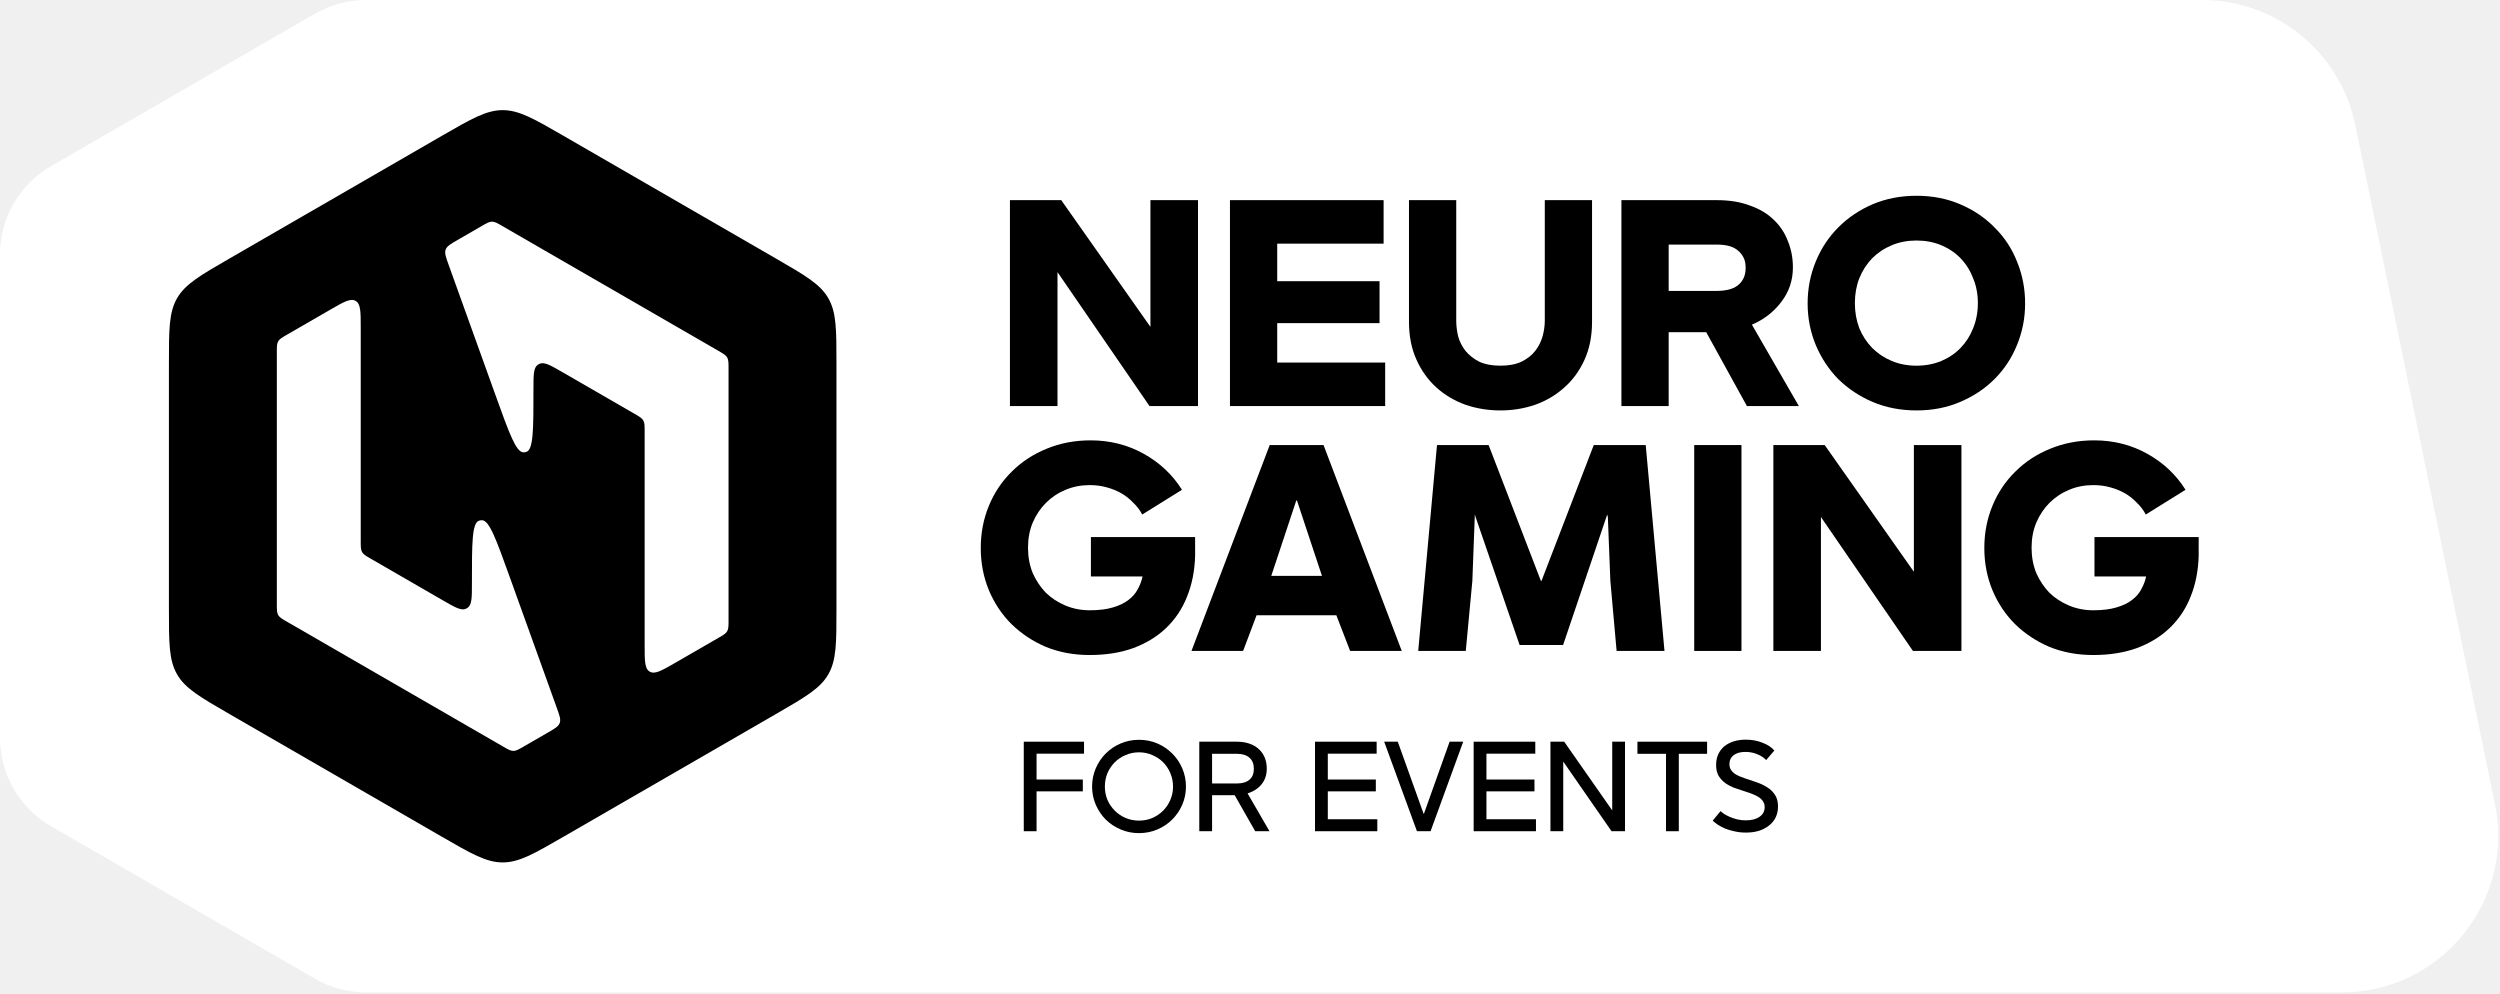
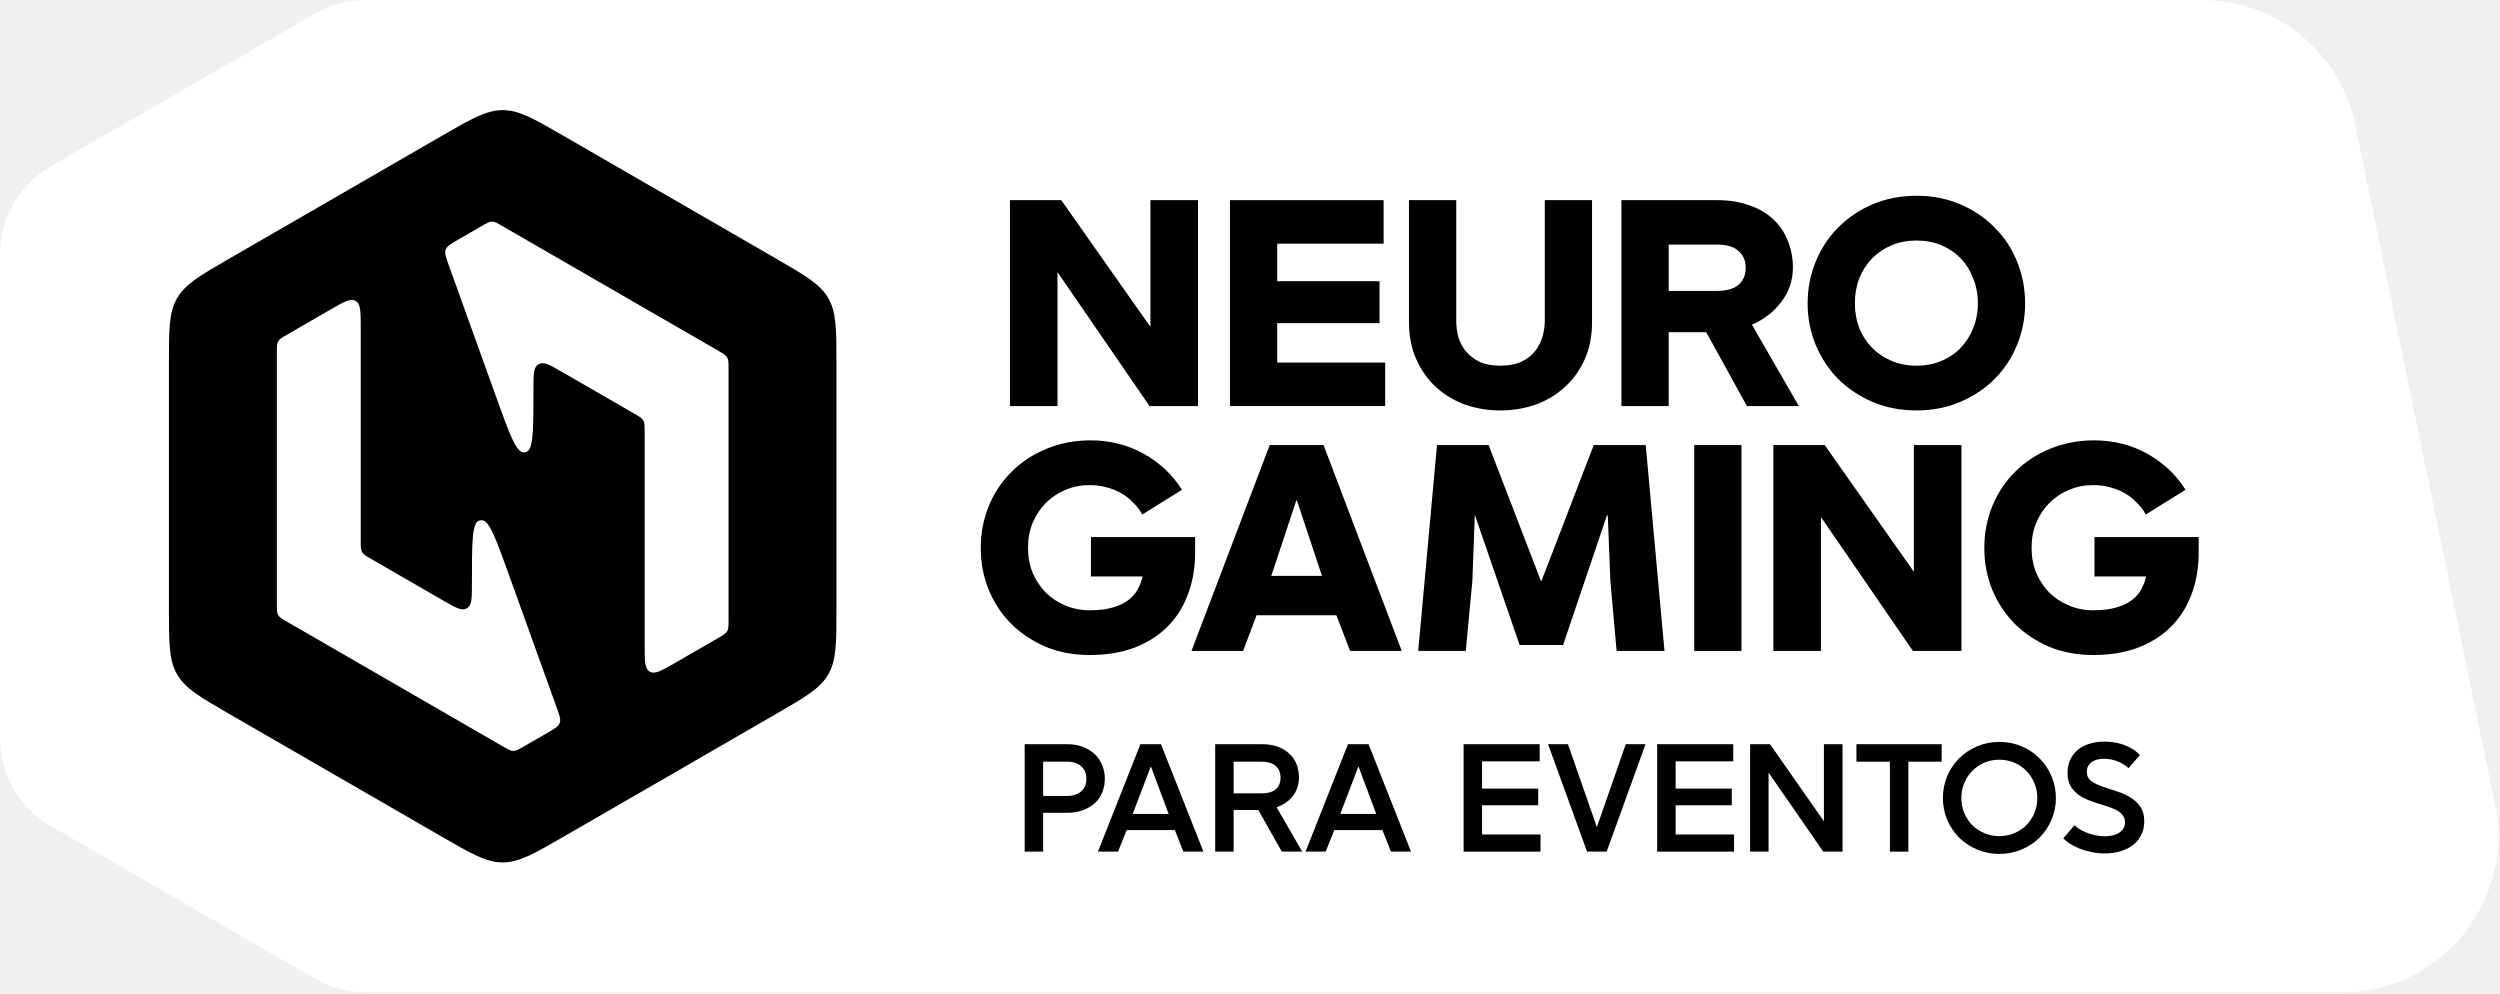
<svg xmlns="http://www.w3.org/2000/svg" width="735" height="292" viewBox="0 0 735 292" fill="none">
  <path d="M647.389 0C669.222 7.25335e-05 688.047 15.348 692.445 36.733L733.526 236.494C739.394 265.027 717.599 291.76 688.469 291.76H107.621C102.353 291.76 97.177 290.372 92.616 287.738L14.995 242.902C5.716 237.543 0 227.641 0 216.925V74.834C0 64.118 5.716 54.216 14.995 48.856L92.616 4.022C97.177 1.387 102.353 0 107.621 0H647.389Z" fill="white" />
-   <path d="M129.863 39.961C138.612 34.907 142.987 32.38 147.791 32.38C152.595 32.38 156.97 34.907 165.719 39.961L228.004 75.938C236.748 80.988 241.12 83.513 243.52 87.671C245.92 91.83 245.92 96.878 245.92 106.976V178.958C245.92 189.056 245.92 194.104 243.52 198.263C241.12 202.421 236.748 204.946 228.004 209.997L165.719 245.973C156.97 251.027 152.595 253.554 147.791 253.554C142.987 253.554 138.612 251.027 129.863 245.973L67.578 209.997C58.834 204.946 54.463 202.421 52.062 198.263C49.662 194.104 49.662 189.056 49.662 178.958V106.976C49.662 96.878 49.662 91.83 52.062 87.671C54.463 83.513 58.834 80.988 67.578 75.938L129.863 39.961Z" fill="black" />
-   <path d="M106.056 159.094C106.056 160.784 106.056 161.629 106.458 162.325C106.86 163.021 107.592 163.444 109.055 164.289L130.166 176.482C133.774 178.567 135.579 179.609 136.983 178.973C137.162 178.892 137.332 178.794 137.492 178.679C138.745 177.782 138.745 175.698 138.745 171.53C138.745 159.667 138.745 153.735 140.848 153.076C141.098 152.997 141.358 152.952 141.62 152.941C143.822 152.85 145.829 158.431 149.845 169.595L163.713 208.152C164.524 210.408 164.93 211.536 164.556 212.558C164.181 213.58 163.144 214.179 161.068 215.378L153.932 219.5C152.468 220.346 151.735 220.769 150.931 220.769C150.127 220.769 149.395 220.346 147.93 219.5L84.389 182.797C82.926 181.952 82.194 181.529 81.792 180.833C81.39 180.137 81.39 179.292 81.39 177.601V103.583C81.39 101.892 81.39 101.047 81.792 100.351C82.194 99.655 82.926 99.233 84.389 98.387L97.055 91.071C101.056 88.761 103.056 87.605 104.556 88.471C106.056 89.337 106.056 91.647 106.056 96.267V159.094Z" fill="white" />
-   <path d="M189.526 126.841C189.526 125.15 189.526 124.305 189.124 123.609C188.722 122.913 187.991 122.49 186.527 121.645L165.417 109.452C161.808 107.367 160.004 106.325 158.6 106.961C158.421 107.042 158.25 107.14 158.09 107.255C156.838 108.153 156.838 110.236 156.838 114.404C156.838 126.267 156.838 132.199 154.735 132.858C154.484 132.937 154.224 132.982 153.962 132.993C151.76 133.085 149.753 127.503 145.738 116.339L131.87 77.782C131.058 75.526 130.653 74.399 131.027 73.376C131.401 72.354 132.439 71.755 134.514 70.556L141.65 66.434C143.115 65.588 143.847 65.165 144.651 65.165C145.455 65.165 146.188 65.588 147.652 66.434L211.193 103.137C212.657 103.983 213.389 104.405 213.79 105.101C214.192 105.797 214.192 106.642 214.192 108.333V182.351C214.192 184.042 214.192 184.887 213.79 185.583C213.388 186.279 212.657 186.702 211.193 187.547L198.527 194.863C194.527 197.173 192.527 198.329 191.026 197.463C189.526 196.597 189.526 194.287 189.526 189.667V126.841Z" fill="white" />
+   <path d="M129.863 39.961C138.612 34.907 142.987 32.38 147.791 32.38C152.595 32.38 156.97 34.907 165.719 39.961L228.004 75.938C236.748 80.988 241.119 83.513 243.52 87.671C245.92 91.83 245.92 96.878 245.92 106.976V178.958C245.92 189.056 245.92 194.104 243.52 198.263C241.119 202.421 236.748 204.946 228.004 209.997L165.719 245.973C156.97 251.027 152.595 253.554 147.791 253.554C142.987 253.554 138.612 251.027 129.863 245.973L67.578 209.997C58.834 204.946 54.463 202.421 52.062 198.263C49.662 194.104 49.662 189.056 49.662 178.958V106.976C49.662 96.878 49.662 91.83 52.062 87.671C54.463 83.513 58.834 80.988 67.578 75.938L129.863 39.961Z" fill="black" />
+   <path d="M106.056 159.094C106.056 160.784 106.056 161.629 106.458 162.325C106.86 163.021 107.592 163.444 109.055 164.289L130.166 176.482C133.774 178.567 135.579 179.609 136.983 178.973C137.162 178.892 137.332 178.794 137.492 178.679C138.745 177.782 138.745 175.698 138.745 171.53C138.745 159.667 138.745 153.735 140.848 153.076C141.098 152.997 141.358 152.952 141.62 152.941C143.822 152.85 145.83 158.431 149.845 169.595L163.713 208.152C164.524 210.408 164.93 211.536 164.556 212.558C164.181 213.58 163.144 214.179 161.068 215.378L153.932 219.5C152.468 220.346 151.735 220.769 150.931 220.769C150.127 220.769 149.395 220.346 147.93 219.5L84.389 182.797C82.926 181.952 82.194 181.529 81.792 180.833C81.39 180.137 81.39 179.292 81.39 177.601V103.583C81.39 101.892 81.39 101.047 81.792 100.351C82.194 99.655 82.926 99.233 84.389 98.387L97.055 91.071C101.056 88.761 103.056 87.605 104.556 88.471C106.056 89.337 106.056 91.647 106.056 96.267V159.094Z" fill="white" />
+   <path d="M189.526 126.841C189.526 125.15 189.526 124.305 189.124 123.609C188.722 122.913 187.991 122.49 186.527 121.645L165.417 109.452C161.808 107.367 160.004 106.325 158.6 106.961C158.421 107.042 158.25 107.14 158.09 107.255C156.838 108.153 156.838 110.236 156.838 114.404C156.838 126.267 156.838 132.199 154.735 132.858C154.484 132.937 154.225 132.982 153.962 132.993C151.76 133.085 149.753 127.503 145.738 116.339L131.87 77.782C131.058 75.526 130.653 74.399 131.027 73.376C131.401 72.354 132.439 71.755 134.514 70.556L141.65 66.434C143.115 65.588 143.847 65.165 144.651 65.165C145.455 65.165 146.188 65.588 147.652 66.434L211.193 103.137C212.657 103.983 213.389 104.405 213.79 105.101C214.192 105.797 214.192 106.642 214.192 108.333V182.351C214.192 184.042 214.192 184.887 213.79 185.583C213.389 186.279 212.657 186.702 211.193 187.547L198.527 194.863C194.527 197.173 192.527 198.329 191.026 197.463C189.526 196.597 189.526 194.287 189.526 189.667V126.841Z" fill="white" />
  <path d="M531.444 89.204C531.444 84.85 532.242 80.74 533.836 76.876C535.431 73.013 537.639 69.67 540.46 66.849C543.343 63.966 546.716 61.697 550.58 60.041C554.506 58.385 558.799 57.556 563.46 57.556C568.122 57.556 572.384 58.385 576.248 60.041C580.174 61.697 583.547 63.966 586.368 66.849C589.251 69.67 591.459 73.013 592.992 76.876C594.587 80.74 595.384 84.85 595.384 89.204C595.384 93.498 594.587 97.576 592.992 101.44C591.459 105.243 589.251 108.586 586.368 111.468C583.547 114.29 580.174 116.528 576.248 118.184C572.384 119.84 568.122 120.668 563.46 120.668C558.799 120.668 554.506 119.84 550.58 118.184C546.716 116.528 543.343 114.29 540.46 111.468C537.639 108.586 535.431 105.243 533.836 101.44C532.242 97.576 531.444 93.498 531.444 89.204ZM545.336 89.112C545.336 91.75 545.766 94.203 546.624 96.472C547.544 98.68 548.802 100.612 550.396 102.268C552.052 103.924 553.984 105.212 556.192 106.132C558.4 107.052 560.823 107.512 563.46 107.512C566.098 107.512 568.52 107.052 570.728 106.132C572.936 105.212 574.838 103.924 576.432 102.268C578.027 100.612 579.254 98.68 580.112 96.472C581.032 94.203 581.492 91.75 581.492 89.112C581.492 86.475 581.032 84.052 580.112 81.844C579.254 79.575 578.027 77.612 576.432 75.957C574.838 74.3 572.936 73.013 570.728 72.093C568.52 71.172 566.098 70.713 563.46 70.713C560.823 70.713 558.4 71.172 556.192 72.093C553.984 73.013 552.052 74.3 550.396 75.957C548.802 77.612 547.544 79.575 546.624 81.844C545.766 84.052 545.336 86.475 545.336 89.112Z" fill="black" />
-   <path d="M476.698 119.38V58.844H504.758C508.438 58.844 511.658 59.366 514.418 60.408C517.239 61.39 519.57 62.77 521.41 64.549C523.311 66.327 524.722 68.443 525.642 70.897C526.623 73.288 527.114 75.865 527.114 78.624C527.114 82.427 525.979 85.8 523.71 88.745C521.502 91.689 518.619 93.927 515.062 95.46L528.862 119.38H513.59L501.63 97.668H490.59V119.38H476.698ZM504.758 71.909H490.59V85.525H504.758C505.984 85.525 507.119 85.402 508.162 85.156C509.204 84.911 510.094 84.513 510.83 83.96C511.566 83.409 512.148 82.703 512.578 81.844C513.007 80.986 513.222 79.943 513.222 78.716C513.222 77.49 513.007 76.478 512.578 75.68C512.148 74.822 511.566 74.117 510.83 73.564C510.094 72.951 509.204 72.522 508.162 72.276C507.119 72.031 505.984 71.909 504.758 71.909Z" fill="black" />
+   <path d="M476.698 119.38V58.844H504.758C508.438 58.844 511.658 59.366 514.418 60.408C517.239 61.39 519.57 62.77 521.41 64.549C523.311 66.327 524.722 68.443 525.642 70.897C526.623 73.288 527.114 75.865 527.114 78.624C527.114 82.427 525.979 85.8 523.71 88.745C521.502 91.689 518.619 93.927 515.062 95.46L528.862 119.38H513.59L501.63 97.668H490.59V119.38H476.698ZM504.758 71.909H490.59V85.525H504.758C505.985 85.525 507.119 85.402 508.162 85.156C509.205 84.911 510.094 84.513 510.83 83.96C511.566 83.409 512.149 82.703 512.578 81.844C513.007 80.986 513.222 79.943 513.222 78.716C513.222 77.49 513.007 76.478 512.578 75.68C512.149 74.822 511.566 74.117 510.83 73.564C510.094 72.951 509.205 72.522 508.162 72.276C507.119 72.031 505.985 71.909 504.758 71.909Z" fill="black" />
  <path d="M414.241 94.632V58.844H428.133V94.264C428.133 95.737 428.317 97.27 428.685 98.865C429.115 100.398 429.82 101.808 430.801 103.096C431.844 104.384 433.193 105.458 434.849 106.316C436.567 107.114 438.652 107.512 441.105 107.512C443.62 107.512 445.705 107.114 447.361 106.316C449.079 105.458 450.428 104.384 451.409 103.096C452.391 101.808 453.096 100.398 453.525 98.865C453.955 97.27 454.169 95.737 454.169 94.264V58.844H468.061V94.632C468.061 98.803 467.325 102.514 465.853 105.764C464.381 109.015 462.388 111.744 459.873 113.952C457.42 116.16 454.568 117.847 451.317 119.012C448.067 120.116 444.663 120.668 441.105 120.668C437.548 120.668 434.144 120.116 430.893 119.012C427.643 117.847 424.791 116.16 422.337 113.952C419.884 111.744 417.921 109.015 416.449 105.764C414.977 102.514 414.241 98.803 414.241 94.632Z" fill="black" />
  <path d="M407.24 119.38H361.608V58.844H406.78V71.632H375.5V82.672H405.584V95.001H375.5V106.592H407.24V119.38Z" fill="black" />
-   <path d="M296.92 58.844H312.008L338.228 96.105V58.844H352.212V119.38H337.952L310.904 80.004V119.38H296.92V58.844Z" fill="black" />
+   <path d="M296.921 58.844H312.009L338.229 96.105V58.844H352.213V119.38H337.953L310.905 80.004V119.38H296.921V58.844Z" fill="black" />
  <path d="M646.411 163.412C646.289 167.828 645.491 171.846 644.019 175.464C642.609 179.022 640.554 182.088 637.855 184.664C635.218 187.179 631.998 189.142 628.195 190.552C624.454 191.902 620.191 192.576 615.407 192.576C610.746 192.576 606.453 191.779 602.527 190.184C598.663 188.528 595.29 186.29 592.407 183.468C589.586 180.647 587.378 177.335 585.783 173.532C584.189 169.668 583.391 165.528 583.391 161.112C583.391 156.696 584.189 152.556 585.783 148.692C587.378 144.828 589.617 141.486 592.499 138.664C595.382 135.782 598.786 133.543 602.711 131.948C606.698 130.292 611.022 129.464 615.683 129.464C621.387 129.464 626.601 130.783 631.323 133.42C636.046 136.058 639.787 139.584 642.547 144L630.863 151.268C630.189 149.98 629.299 148.815 628.195 147.772C627.153 146.668 625.987 145.748 624.699 145.012C623.411 144.276 621.97 143.694 620.375 143.264C618.842 142.835 617.186 142.62 615.407 142.62C612.893 142.62 610.531 143.08 608.323 144C606.115 144.92 604.183 146.208 602.527 147.864C600.933 149.459 599.645 151.391 598.663 153.66C597.743 155.868 597.283 158.322 597.283 161.02C597.283 163.719 597.743 166.203 598.663 168.472C599.645 170.68 600.933 172.612 602.527 174.268C604.183 175.863 606.115 177.12 608.323 178.04C610.531 178.96 612.893 179.42 615.407 179.42C618.106 179.42 620.375 179.144 622.215 178.592C624.117 178.04 625.65 177.304 626.815 176.384C628.042 175.464 628.962 174.391 629.575 173.164C630.25 171.938 630.71 170.711 630.955 169.484H615.775V157.892H646.411V163.412Z" fill="black" />
  <path d="M521.37 130.844H536.458L562.678 168.104V130.844H576.662V191.38H562.402L535.354 152.004V191.38H521.37V130.844Z" fill="black" />
  <path d="M511.992 191.38H498.1V130.844H511.992V191.38Z" fill="black" />
  <path d="M422.476 130.844H437.656L453.02 170.772H453.204L468.568 130.844H483.84L489.36 191.38H475.284L473.444 170.772L472.708 152.004L472.524 151.268L459.552 189.632H446.764L433.792 151.912L433.608 151.176L432.872 170.772L430.94 191.38H416.956L422.476 130.844Z" fill="black" />
  <path d="M373.754 169.3H388.658L381.298 147.128H381.114L373.754 169.3ZM373.294 130.844H389.118L412.118 191.38H396.938L392.89 180.892H369.43L365.474 191.38H350.294L373.294 130.844Z" fill="black" />
-   <path d="M351.364 163.412C351.242 167.828 350.444 171.846 348.972 175.464C347.562 179.022 345.507 182.088 342.808 184.664C340.171 187.179 336.951 189.142 333.148 190.552C329.407 191.902 325.144 192.576 320.36 192.576C315.699 192.576 311.406 191.779 307.48 190.184C303.616 188.528 300.243 186.29 297.36 183.468C294.539 180.647 292.331 177.335 290.736 173.532C289.142 169.668 288.344 165.528 288.344 161.112C288.344 156.696 289.142 152.556 290.736 148.692C292.331 144.828 294.57 141.486 297.452 138.664C300.335 135.782 303.739 133.543 307.664 131.948C311.651 130.292 315.975 129.464 320.636 129.464C326.34 129.464 331.554 130.783 336.276 133.42C340.999 136.058 344.74 139.584 347.5 144L335.816 151.268C335.142 149.98 334.252 148.815 333.148 147.772C332.106 146.668 330.94 145.748 329.652 145.012C328.364 144.276 326.923 143.694 325.328 143.264C323.795 142.835 322.139 142.62 320.36 142.62C317.846 142.62 315.484 143.08 313.276 144C311.068 144.92 309.136 146.208 307.48 147.864C305.886 149.459 304.598 151.391 303.616 153.66C302.696 155.868 302.236 158.322 302.236 161.02C302.236 163.719 302.696 166.203 303.616 168.472C304.598 170.68 305.886 172.612 307.48 174.268C309.136 175.863 311.068 177.12 313.276 178.04C315.484 178.96 317.846 179.42 320.36 179.42C323.059 179.42 325.328 179.144 327.168 178.592C329.07 178.04 330.603 177.304 331.768 176.384C332.995 175.464 333.915 174.391 334.528 173.164C335.203 171.938 335.663 170.711 335.908 169.484H320.728V157.892H351.364V163.412Z" fill="black" />
-   <path d="M519.255 223.46C518.988 223.167 518.641 222.874 518.215 222.58C517.815 222.287 517.348 222.034 516.815 221.82C516.281 221.58 515.708 221.394 515.095 221.26C514.481 221.127 513.855 221.06 513.215 221.06C511.695 221.06 510.521 221.38 509.695 222.02C508.868 222.66 508.455 223.54 508.455 224.66C508.455 225.247 508.575 225.754 508.815 226.18C509.055 226.607 509.388 226.994 509.815 227.34C510.241 227.66 510.735 227.94 511.295 228.18C511.855 228.42 512.455 228.647 513.095 228.86C514.108 229.207 515.175 229.567 516.295 229.94C517.441 230.314 518.481 230.794 519.415 231.38C520.375 231.94 521.161 232.674 521.775 233.58C522.415 234.487 522.735 235.66 522.735 237.1C522.735 238.274 522.508 239.34 522.055 240.3C521.601 241.234 520.948 242.034 520.095 242.7C519.268 243.367 518.281 243.887 517.135 244.26C515.988 244.607 514.708 244.78 513.295 244.78C512.121 244.78 511.015 244.66 509.975 244.42C508.935 244.207 507.988 243.927 507.135 243.58C506.308 243.207 505.588 242.82 504.975 242.42C504.361 241.994 503.881 241.607 503.535 241.26L505.855 238.46C506.095 238.7 506.441 238.98 506.895 239.3C507.375 239.594 507.935 239.887 508.575 240.18C509.215 240.447 509.935 240.687 510.735 240.9C511.535 241.087 512.388 241.18 513.295 241.18C514.975 241.18 516.308 240.834 517.295 240.14C518.308 239.447 518.815 238.5 518.815 237.3C518.815 236.634 518.655 236.074 518.335 235.62C518.041 235.14 517.628 234.727 517.095 234.38C516.561 234.034 515.948 233.727 515.255 233.46C514.588 233.194 513.868 232.94 513.095 232.7C512.108 232.38 511.108 232.047 510.095 231.7C509.081 231.327 508.161 230.86 507.335 230.3C506.508 229.714 505.828 228.994 505.295 228.14C504.788 227.26 504.535 226.18 504.535 224.9C504.535 223.754 504.735 222.727 505.135 221.82C505.561 220.887 506.148 220.1 506.895 219.46C507.668 218.82 508.588 218.327 509.655 217.98C510.748 217.634 511.948 217.46 513.255 217.46C515.068 217.46 516.721 217.767 518.215 218.38C519.735 218.967 520.881 219.727 521.655 220.66L519.255 223.46Z" fill="black" />
-   <path d="M501.888 221.62H493.568V244.38H489.808V221.62H481.408V218.06H501.888V221.62Z" fill="black" />
-   <path d="M455.832 218.06H459.872L473.992 238.26V218.06H477.752V244.38H473.792L459.592 223.9V244.38H455.832V218.06Z" fill="black" />
-   <path d="M451.574 244.38H433.254V218.06H451.374V221.58H437.014V229.18H451.134V232.66H437.014V240.86H451.574V244.38Z" fill="black" />
-   <path d="M406.947 218.06H410.947L418.547 239.26H418.627L426.187 218.06H430.187L420.587 244.38H416.587L406.947 218.06Z" fill="black" />
-   <path d="M404.933 244.38H386.613V218.06H404.733V221.58H390.373V229.18H404.493V232.66H390.373V240.86H404.933V244.38Z" fill="black" />
-   <path d="M352.59 244.38V218.06H363.63C364.99 218.06 366.217 218.247 367.31 218.62C368.403 218.994 369.323 219.527 370.07 220.22C370.843 220.914 371.43 221.754 371.83 222.74C372.23 223.7 372.43 224.78 372.43 225.98C372.43 227.82 371.91 229.367 370.87 230.62C369.857 231.847 368.497 232.727 366.79 233.26L373.23 244.38H369.03L362.99 233.78H356.35V244.38H352.59ZM356.35 221.62V230.34H363.63C365.23 230.34 366.457 229.98 367.31 229.26C368.19 228.54 368.63 227.46 368.63 226.02C368.63 224.58 368.19 223.487 367.31 222.74C366.457 221.994 365.23 221.62 363.63 221.62H356.35Z" fill="black" />
-   <path d="M321.072 231.26C321.072 229.367 321.432 227.58 322.152 225.9C322.872 224.22 323.845 222.767 325.072 221.54C326.325 220.287 327.792 219.3 329.472 218.58C331.152 217.86 332.952 217.5 334.872 217.5C336.792 217.5 338.592 217.86 340.272 218.58C341.952 219.3 343.405 220.287 344.632 221.54C345.885 222.767 346.872 224.22 347.592 225.9C348.312 227.58 348.672 229.367 348.672 231.26C348.672 233.127 348.312 234.9 347.592 236.58C346.872 238.234 345.885 239.687 344.632 240.94C343.405 242.167 341.952 243.14 340.272 243.86C338.592 244.58 336.792 244.94 334.872 244.94C332.952 244.94 331.152 244.58 329.472 243.86C327.792 243.14 326.325 242.167 325.072 240.94C323.845 239.687 322.872 238.234 322.152 236.58C321.432 234.9 321.072 233.127 321.072 231.26ZM324.832 231.26C324.832 232.647 325.085 233.954 325.592 235.18C326.125 236.38 326.845 237.434 327.752 238.34C328.659 239.247 329.725 239.967 330.952 240.5C332.179 241.007 333.485 241.26 334.872 241.26C336.259 241.26 337.552 241.007 338.752 240.5C339.979 239.967 341.045 239.247 341.952 238.34C342.859 237.434 343.565 236.38 344.072 235.18C344.605 233.954 344.872 232.647 344.872 231.26C344.872 229.847 344.605 228.527 344.072 227.3C343.565 226.074 342.859 225.007 341.952 224.1C341.045 223.194 339.979 222.487 338.752 221.98C337.552 221.447 336.259 221.18 334.872 221.18C333.485 221.18 332.179 221.447 330.952 221.98C329.725 222.487 328.659 223.194 327.752 224.1C326.845 225.007 326.125 226.074 325.592 227.3C325.085 228.527 324.832 229.847 324.832 231.26Z" fill="black" />
-   <path d="M304.748 244.38H300.988V218.06H318.708V221.58H304.748V229.18H318.348V232.66H304.748V244.38Z" fill="black" />
+   <path d="M351.365 163.412C351.242 167.828 350.445 171.846 348.973 175.464C347.562 179.022 345.507 182.088 342.809 184.664C340.171 187.179 336.951 189.142 333.149 190.552C329.407 191.902 325.145 192.576 320.361 192.576C315.699 192.576 311.406 191.779 307.481 190.184C303.617 188.528 300.243 186.29 297.361 183.468C294.539 180.647 292.331 177.335 290.737 173.532C289.142 169.668 288.345 165.528 288.345 161.112C288.345 156.696 289.142 152.556 290.737 148.692C292.331 144.828 294.57 141.486 297.453 138.664C300.335 135.782 303.739 133.543 307.665 131.948C311.651 130.292 315.975 129.464 320.637 129.464C326.341 129.464 331.554 130.783 336.277 133.42C340.999 136.058 344.741 139.584 347.501 144L335.817 151.268C335.142 149.98 334.253 148.815 333.149 147.772C332.106 146.668 330.941 145.748 329.653 145.012C328.365 144.276 326.923 143.694 325.329 143.264C323.795 142.835 322.139 142.62 320.361 142.62C317.846 142.62 315.485 143.08 313.277 144C311.069 144.92 309.137 146.208 307.481 147.864C305.886 149.459 304.598 151.391 303.617 153.66C302.697 155.868 302.237 158.322 302.237 161.02C302.237 163.719 302.697 166.203 303.617 168.472C304.598 170.68 305.886 172.612 307.481 174.268C309.137 175.863 311.069 177.12 313.277 178.04C315.485 178.96 317.846 179.42 320.361 179.42C323.059 179.42 325.329 179.144 327.169 178.592C329.07 178.04 330.603 177.304 331.769 176.384C332.995 175.464 333.915 174.391 334.529 173.164C335.203 171.938 335.663 170.711 335.909 169.484H320.729V157.892H351.365V163.412Z" fill="black" />
+   <path d="M625.76 225.852C625.44 225.5 625.024 225.164 624.512 224.844C624 224.492 623.424 224.188 622.784 223.932C622.176 223.676 621.52 223.468 620.816 223.308C620.112 223.148 619.392 223.068 618.656 223.068C617.024 223.068 615.76 223.42 614.864 224.124C613.968 224.796 613.52 225.724 613.52 226.908C613.52 228.124 614 229.068 614.96 229.74C615.92 230.38 617.088 230.924 618.464 231.372C619.68 231.788 620.976 232.22 622.352 232.668C623.76 233.084 625.056 233.66 626.24 234.396C627.456 235.1 628.448 236.012 629.216 237.132C630.016 238.22 630.416 239.66 630.416 241.452C630.416 242.892 630.128 244.204 629.552 245.388C629.008 246.54 628.224 247.532 627.2 248.364C626.176 249.164 624.944 249.788 623.504 250.236C622.064 250.684 620.464 250.908 618.704 250.908C617.328 250.908 616.016 250.764 614.768 250.476C613.52 250.22 612.368 249.884 611.312 249.468C610.288 249.02 609.36 248.54 608.528 248.028C607.728 247.516 607.088 247.004 606.608 246.492L609.872 242.604C610.192 242.924 610.64 243.276 611.216 243.66C611.824 244.044 612.512 244.396 613.28 244.716C614.048 245.036 614.896 245.308 615.824 245.532C616.752 245.756 617.712 245.868 618.704 245.868C620.592 245.868 622.064 245.5 623.12 244.764C624.208 244.028 624.752 243.004 624.752 241.692C624.752 240.988 624.576 240.396 624.224 239.916C623.904 239.404 623.456 238.956 622.88 238.572C622.304 238.188 621.632 237.852 620.864 237.564C620.128 237.276 619.328 237.004 618.464 236.748C617.28 236.396 616.064 235.996 614.816 235.548C613.568 235.1 612.416 234.54 611.36 233.868C610.336 233.164 609.488 232.284 608.816 231.228C608.176 230.172 607.856 228.844 607.856 227.244C607.856 225.836 608.112 224.572 608.624 223.452C609.136 222.3 609.856 221.324 610.784 220.524C611.744 219.724 612.88 219.116 614.192 218.7C615.536 218.252 617.04 218.028 618.704 218.028C619.824 218.028 620.896 218.124 621.92 218.316C622.976 218.508 623.952 218.796 624.848 219.18C625.776 219.532 626.592 219.948 627.296 220.428C628.032 220.908 628.64 221.436 629.12 222.012L625.76 225.852Z" fill="black" />
+   <path d="M571.215 234.636C571.215 232.364 571.631 230.22 572.463 228.204C573.327 226.188 574.495 224.444 575.967 222.972C577.471 221.468 579.231 220.284 581.247 219.42C583.295 218.556 585.487 218.124 587.823 218.124C590.159 218.124 592.335 218.556 594.351 219.42C596.399 220.284 598.159 221.468 599.631 222.972C601.135 224.444 602.303 226.188 603.135 228.204C603.999 230.22 604.431 232.364 604.431 234.636C604.431 236.876 603.999 239.004 603.135 241.02C602.303 243.004 601.135 244.748 599.631 246.252C598.159 247.724 596.399 248.892 594.351 249.756C592.335 250.62 590.159 251.052 587.823 251.052C585.487 251.052 583.295 250.62 581.247 249.756C579.231 248.892 577.471 247.724 575.967 246.252C574.495 244.748 573.327 243.004 572.463 241.02C571.631 239.004 571.215 236.876 571.215 234.636ZM576.639 234.636C576.639 236.204 576.927 237.676 577.503 239.052C578.079 240.396 578.863 241.58 579.855 242.604C580.879 243.596 582.063 244.38 583.407 244.956C584.783 245.532 586.255 245.82 587.823 245.82C589.391 245.82 590.847 245.532 592.191 244.956C593.567 244.38 594.751 243.596 595.743 242.604C596.735 241.58 597.519 240.396 598.095 239.052C598.671 237.676 598.959 236.204 598.959 234.636C598.959 233.036 598.671 231.564 598.095 230.22C597.519 228.844 596.735 227.644 595.743 226.62C594.751 225.596 593.567 224.796 592.191 224.22C590.847 223.644 589.391 223.356 587.823 223.356C586.255 223.356 584.783 223.644 583.407 224.22C582.063 224.796 580.879 225.596 579.855 226.62C578.863 227.644 578.079 228.844 577.503 230.22C576.927 231.564 576.639 233.036 576.639 234.636Z" fill="black" />
+   <path d="M570.849 223.932H561.057V250.38H555.633V223.932H545.793V218.796H570.849V223.932Z" fill="black" />
+   <path d="M514.534 218.796H520.39L536.23 241.452V218.796H541.702V250.38H536.038L519.958 227.148V250.38H514.534V218.796Z" fill="black" />
+   <path d="M509.814 250.38H487.206V218.796H509.574V223.836H492.63V231.852H509.142V236.748H492.63V245.34H509.814V250.38Z" fill="black" />
+   <path d="M455.127 218.796H460.983L469.431 243.036H469.527L477.975 218.796H483.783L472.359 250.38H466.599L455.127 218.796Z" fill="black" />
+   <path d="M452.907 250.38H430.299V218.796H452.667V223.836H435.723V231.852H452.235V236.748H435.723V245.34H452.907V250.38Z" fill="black" />
+   <path d="M394.053 239.292H404.613L399.429 225.42H399.333L394.053 239.292ZM396.309 218.796H402.357L414.837 250.38H408.933L406.437 244.044H392.277L389.733 250.38H383.829L396.309 218.796Z" fill="black" />
+   <path d="M357.268 250.38V218.796H370.996C372.724 218.796 374.26 219.036 375.604 219.516C376.948 219.996 378.084 220.668 379.012 221.532C379.972 222.396 380.692 223.436 381.172 224.652C381.652 225.836 381.892 227.148 381.892 228.588C381.892 230.7 381.284 232.524 380.068 234.06C378.884 235.564 377.3 236.652 375.316 237.324L382.852 250.38H376.852L369.94 238.14H362.692V250.38H357.268ZM362.692 223.932V233.244H370.996C372.692 233.244 374.02 232.876 374.98 232.14C375.972 231.372 376.468 230.204 376.468 228.636C376.468 227.068 375.972 225.9 374.98 225.132C374.02 224.332 372.692 223.932 370.996 223.932H362.692Z" fill="black" />
+   <path d="M333.022 239.292H343.582L338.398 225.42H338.302L333.022 239.292ZM335.278 218.796H341.326L353.806 250.38H347.902L345.406 244.044H331.246L328.702 250.38H322.798L335.278 218.796Z" fill="black" />
+   <path d="M306.677 223.932V234.012H313.781C315.477 234.012 316.837 233.564 317.861 232.668C318.885 231.772 319.397 230.54 319.397 228.972C319.397 227.404 318.885 226.172 317.861 225.276C316.837 224.38 315.477 223.932 313.781 223.932H306.677ZM306.677 238.956V250.38H301.253V218.796H313.781C315.509 218.796 317.045 219.068 318.389 219.612C319.765 220.124 320.933 220.844 321.893 221.772C322.853 222.668 323.573 223.74 324.053 224.988C324.565 226.204 324.821 227.532 324.821 228.972C324.821 230.412 324.565 231.74 324.053 232.956C323.573 234.172 322.853 235.228 321.893 236.124C320.933 236.988 319.765 237.676 318.389 238.188C317.045 238.7 315.509 238.956 313.781 238.956H306.677Z" fill="black" />
</svg>
